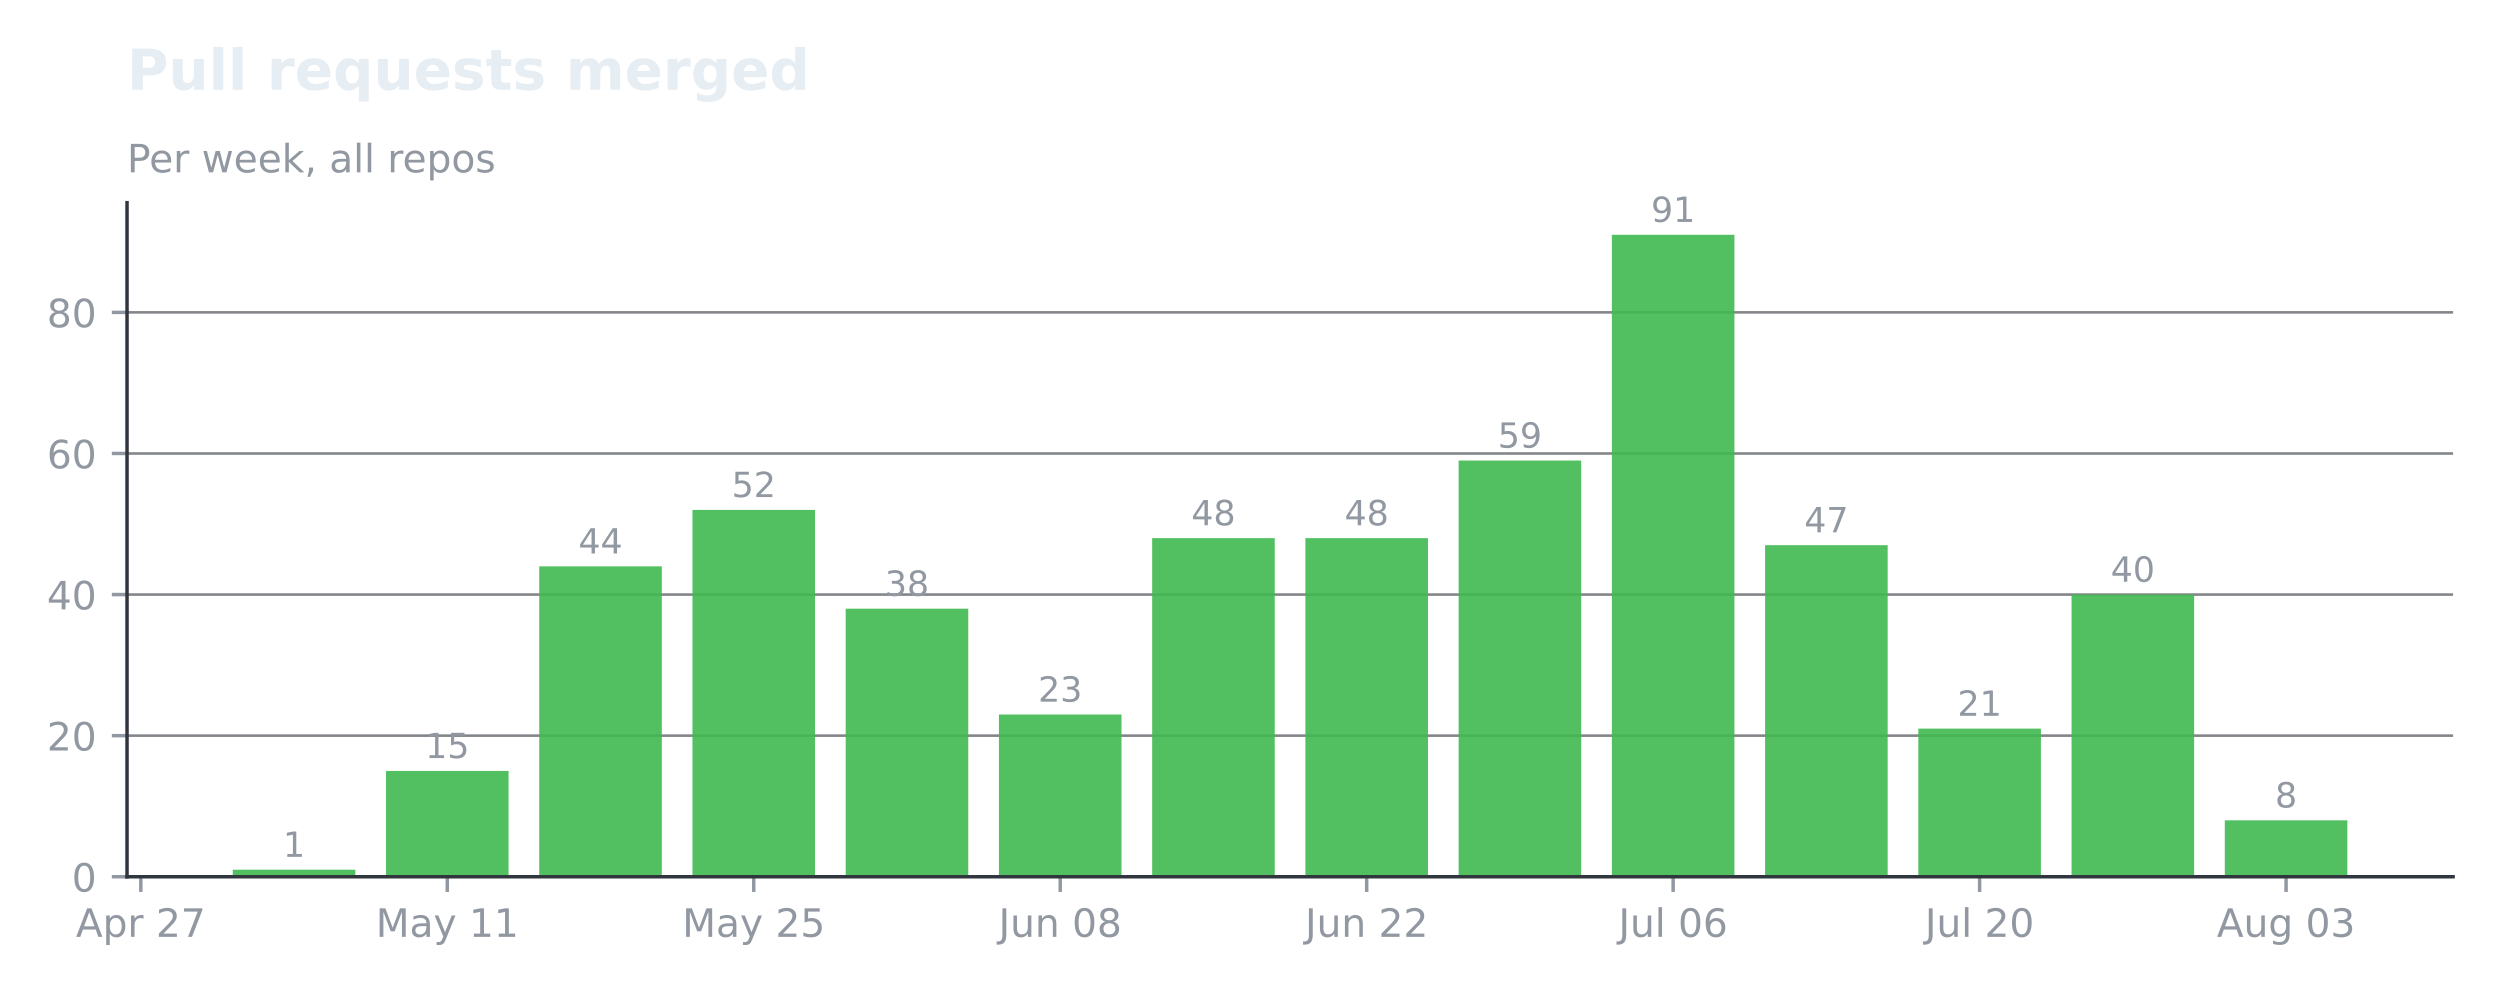
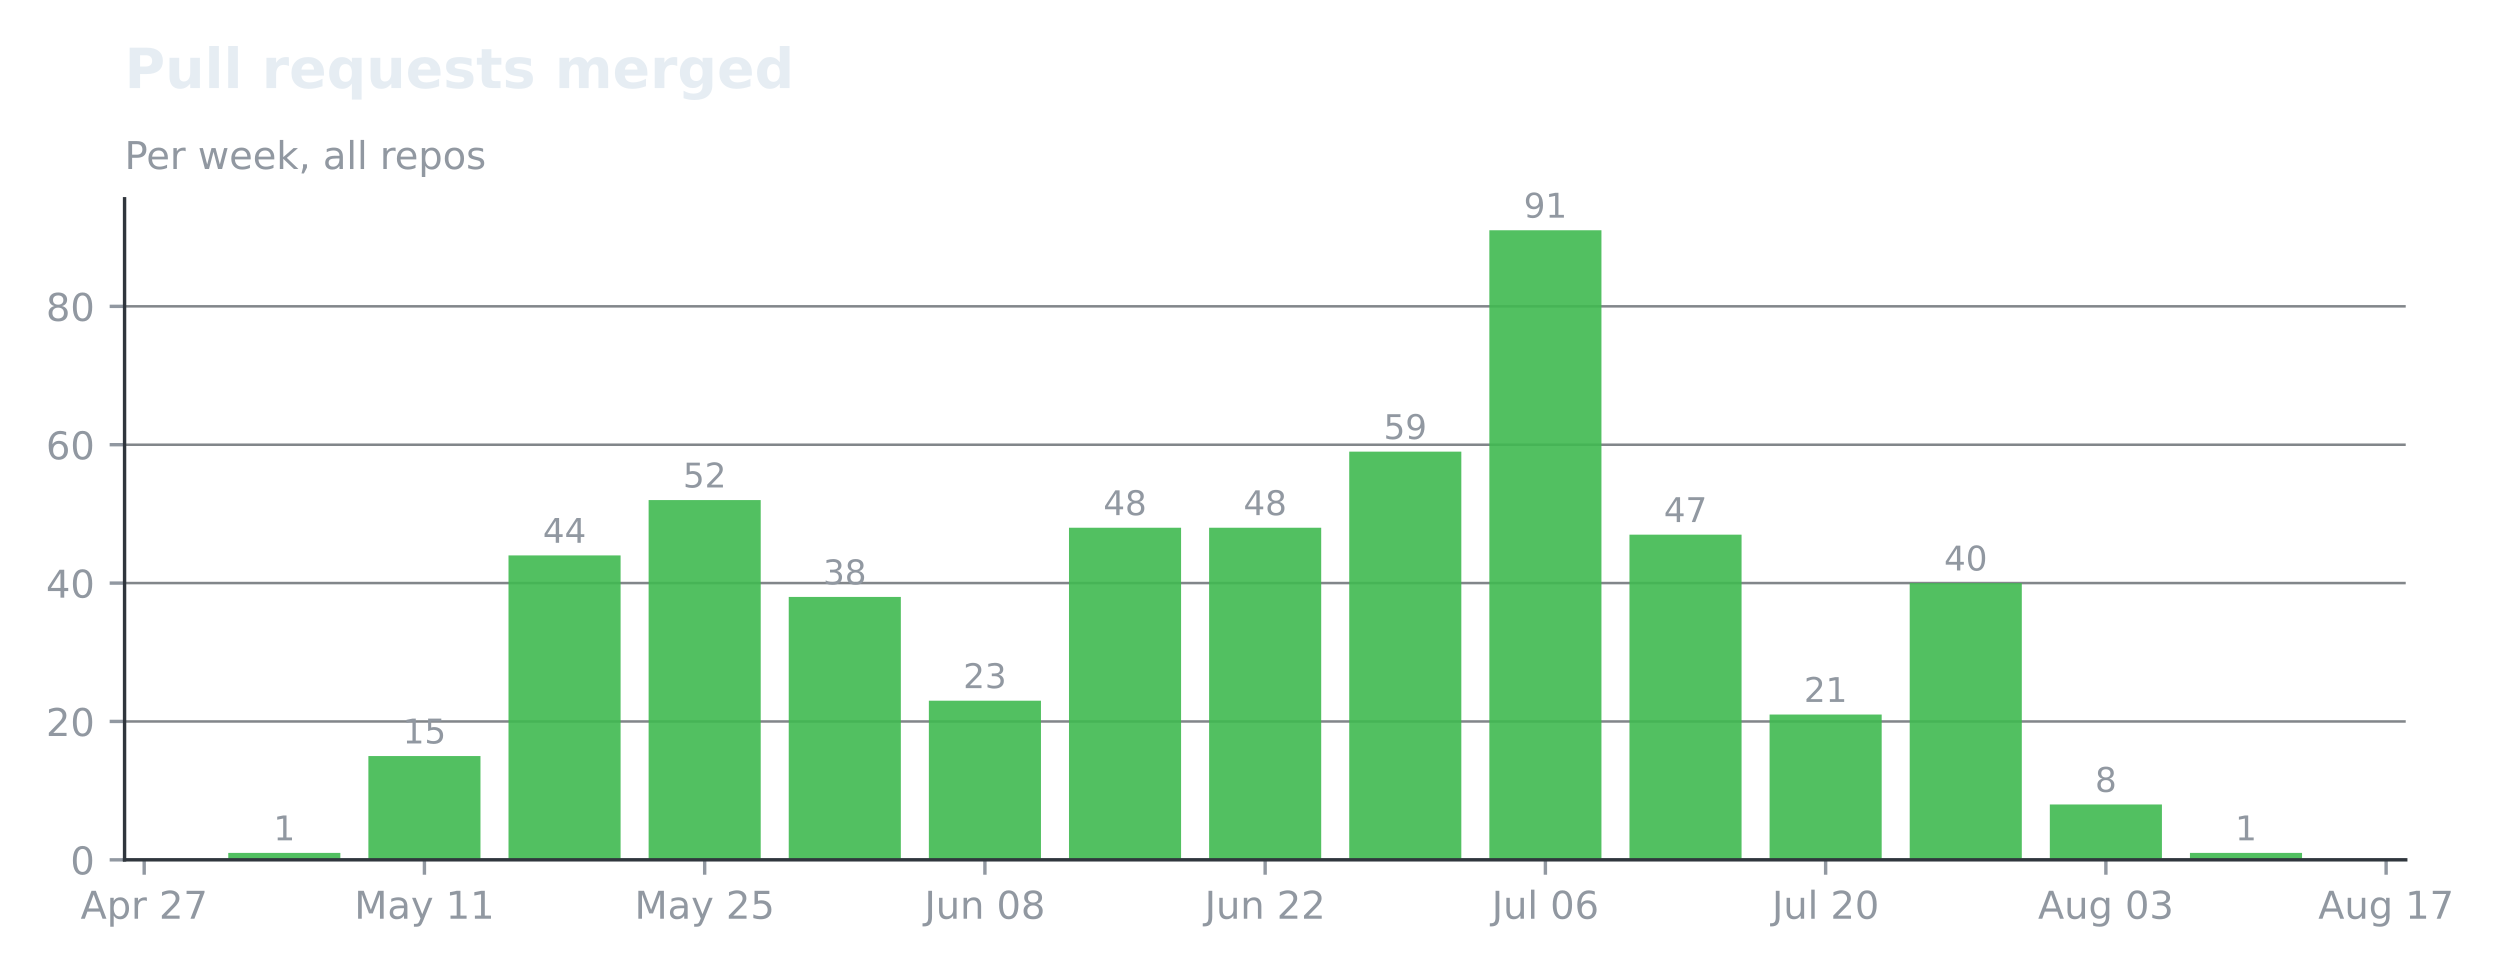
- <svg xmlns="http://www.w3.org/2000/svg" xmlns:xlink="http://www.w3.org/1999/xlink" width="575.732pt" height="228.711pt" viewBox="0 0 575.732 228.711" version="1.1">
+ <svg xmlns="http://www.w3.org/2000/svg" xmlns:xlink="http://www.w3.org/1999/xlink" width="587.069pt" height="228.711pt" viewBox="0 0 587.069 228.711" version="1.1">
  <defs>
    <style type="text/css">*{stroke-linejoin: round; stroke-linecap: butt}</style>
  </defs>
  <g id="figure_1">
    <g id="patch_1">
-       <path d="M 0 228.711  L 575.732 228.711  L 575.732 -0  L 0 -0  L 0 228.711  z " style="fill: none; opacity: 0" />
+       <path d="M 0 228.711  L 587.069 228.711  L 587.069 -0  L 0 -0  L 0 228.711  z " style="fill: none; opacity: 0" />
    </g>
    <g id="axes_1">
      <g id="patch_2">
        <path d="M 29.253 201.91  L 564.933 201.91  L 564.933 46.678  L 29.253 46.678  L 29.253 201.91  z " style="fill: none" />
      </g>
      <g id="matplotlib.axis_1">
        <g id="xtick_1">
          <g id="line2d_1">
            <defs>
-               <path id="m3a29b6b973" d="M 0 0  L 0 3.5  " style="stroke: #9198a1; stroke-width: 0.8" />
+               <path id="mc3138b891a" d="M 0 0  L 0 3.5  " style="stroke: #9198a1; stroke-width: 0.8" />
            </defs>
            <g>
-               <use xlink:href="#m3a29b6b973" x="32.428" y="201.91" style="fill: #9198a1; stroke: #9198a1; stroke-width: 0.8" />
+               <use xlink:href="#mc3138b891a" x="33.859" y="201.91" style="fill: #9198a1; stroke: #9198a1; stroke-width: 0.8" />
            </g>
          </g>
          <g id="text_1">
-             <g style="fill: #9198a1" transform="translate(17.48706 215.7479) scale(0.09 -0.09)">
+             <g style="fill: #9198a1" transform="translate(18.91768 215.7479) scale(0.09 -0.09)">
              <defs>
                <path id="DejaVuSans-24" d="M 2188 4044  L 1331 1722  L 3047 1722  L 2188 4044  z M 1831 4666  L 2547 4666  L 4325 0  L 3669 0  L 3244 1197  L 1141 1197  L 716 0  L 50 0  L 1831 4666  z " transform="scale(0.015625)" />
                <path id="DejaVuSans-53" d="M 1159 525  L 1159 -1331  L 581 -1331  L 581 3500  L 1159 3500  L 1159 2969  Q 1341 3281 1617 3432  Q 1894 3584 2278 3584  Q 2916 3584 3314 3078  Q 3713 2572 3713 1747  Q 3713 922 3314 415  Q 2916 -91 2278 -91  Q 1894 -91 1617 61  Q 1341 213 1159 525  z M 3116 1747  Q 3116 2381 2855 2742  Q 2594 3103 2138 3103  Q 1681 3103 1420 2742  Q 1159 2381 1159 1747  Q 1159 1113 1420 752  Q 1681 391 2138 391  Q 2594 391 2855 752  Q 3116 1113 3116 1747  z " transform="scale(0.015625)" />
                <path id="DejaVuSans-55" d="M 2631 2963  Q 2534 3019 2420 3045  Q 2306 3072 2169 3072  Q 1681 3072 1420 2755  Q 1159 2438 1159 1844  L 1159 0  L 581 0  L 581 3500  L 1159 3500  L 1159 2956  Q 1341 3275 1631 3429  Q 1922 3584 2338 3584  Q 2397 3584 2469 3576  Q 2541 3569 2628 3553  L 2631 2963  z " transform="scale(0.015625)" />
                <path id="DejaVuSans-3" transform="scale(0.015625)" />
                <path id="DejaVuSans-15" d="M 1228 531  L 3431 531  L 3431 0  L 469 0  L 469 531  Q 828 903 1448 1529  Q 2069 2156 2228 2338  Q 2531 2678 2651 2914  Q 2772 3150 2772 3378  Q 2772 3750 2511 3984  Q 2250 4219 1831 4219  Q 1534 4219 1204 4116  Q 875 4013 500 3803  L 500 4441  Q 881 4594 1212 4672  Q 1544 4750 1819 4750  Q 2544 4750 2975 4387  Q 3406 4025 3406 3419  Q 3406 3131 3298 2873  Q 3191 2616 2906 2266  Q 2828 2175 2409 1742  Q 1991 1309 1228 531  z " transform="scale(0.015625)" />
                <path id="DejaVuSans-1a" d="M 525 4666  L 3525 4666  L 3525 4397  L 1831 0  L 1172 0  L 2766 4134  L 525 4134  L 525 4666  z " transform="scale(0.015625)" />
              </defs>
              <use xlink:href="#DejaVuSans-24" />
              <use xlink:href="#DejaVuSans-53" transform="translate(68.40625 0)" />
              <use xlink:href="#DejaVuSans-55" transform="translate(131.8906 0)" />
              <use xlink:href="#DejaVuSans-3" transform="translate(173 0)" />
              <use xlink:href="#DejaVuSans-15" transform="translate(204.7812 0)" />
              <use xlink:href="#DejaVuSans-1a" transform="translate(268.4062 0)" />
            </g>
          </g>
        </g>
        <g id="xtick_2">
          <g id="line2d_2">
            <g>
-               <use xlink:href="#m3a29b6b973" x="103.006" y="201.91" style="fill: #9198a1; stroke: #9198a1; stroke-width: 0.8" />
+               <use xlink:href="#mc3138b891a" x="99.667" y="201.91" style="fill: #9198a1; stroke: #9198a1; stroke-width: 0.8" />
            </g>
          </g>
          <g id="text_2">
-             <g style="fill: #9198a1" transform="translate(86.54539 215.7479) scale(0.09 -0.09)">
+             <g style="fill: #9198a1" transform="translate(83.20728 215.7479) scale(0.09 -0.09)">
              <defs>
                <path id="DejaVuSans-30" d="M 628 4666  L 1569 4666  L 2759 1491  L 3956 4666  L 4897 4666  L 4897 0  L 4281 0  L 4281 4097  L 3078 897  L 2444 897  L 1241 4097  L 1241 0  L 628 0  L 628 4666  z " transform="scale(0.015625)" />
                <path id="DejaVuSans-44" d="M 2194 1759  Q 1497 1759 1228 1600  Q 959 1441 959 1056  Q 959 750 1161 570  Q 1363 391 1709 391  Q 2188 391 2477 730  Q 2766 1069 2766 1631  L 2766 1759  L 2194 1759  z M 3341 1997  L 3341 0  L 2766 0  L 2766 531  Q 2569 213 2275 61  Q 1981 -91 1556 -91  Q 1019 -91 701 211  Q 384 513 384 1019  Q 384 1609 779 1909  Q 1175 2209 1959 2209  L 2766 2209  L 2766 2266  Q 2766 2663 2505 2880  Q 2244 3097 1772 3097  Q 1472 3097 1187 3025  Q 903 2953 641 2809  L 641 3341  Q 956 3463 1253 3523  Q 1550 3584 1831 3584  Q 2591 3584 2966 3190  Q 3341 2797 3341 1997  z " transform="scale(0.015625)" />
                <path id="DejaVuSans-5c" d="M 2059 -325  Q 1816 -950 1584 -1140  Q 1353 -1331 966 -1331  L 506 -1331  L 506 -850  L 844 -850  Q 1081 -850 1212 -737  Q 1344 -625 1503 -206  L 1606 56  L 191 3500  L 800 3500  L 1894 763  L 2988 3500  L 3597 3500  L 2059 -325  z " transform="scale(0.015625)" />
                <path id="DejaVuSans-14" d="M 794 531  L 1825 531  L 1825 4091  L 703 3866  L 703 4441  L 1819 4666  L 2450 4666  L 2450 531  L 3481 531  L 3481 0  L 794 0  L 794 531  z " transform="scale(0.015625)" />
              </defs>
              <use xlink:href="#DejaVuSans-30" />
              <use xlink:href="#DejaVuSans-44" transform="translate(86.28125 0)" />
              <use xlink:href="#DejaVuSans-5c" transform="translate(147.5625 0)" />
              <use xlink:href="#DejaVuSans-3" transform="translate(206.75 0)" />
              <use xlink:href="#DejaVuSans-14" transform="translate(238.5312 0)" />
              <use xlink:href="#DejaVuSans-14" transform="translate(302.1562 0)" />
            </g>
          </g>
        </g>
        <g id="xtick_3">
          <g id="line2d_3">
            <g>
-               <use xlink:href="#m3a29b6b973" x="173.583" y="201.91" style="fill: #9198a1; stroke: #9198a1; stroke-width: 0.8" />
+               <use xlink:href="#mc3138b891a" x="165.476" y="201.91" style="fill: #9198a1; stroke: #9198a1; stroke-width: 0.8" />
            </g>
          </g>
          <g id="text_3">
-             <g style="fill: #9198a1" transform="translate(157.1225 215.7479) scale(0.09 -0.09)">
+             <g style="fill: #9198a1" transform="translate(149.0156 215.7479) scale(0.09 -0.09)">
              <defs>
                <path id="DejaVuSans-18" d="M 691 4666  L 3169 4666  L 3169 4134  L 1269 4134  L 1269 2991  Q 1406 3038 1543 3061  Q 1681 3084 1819 3084  Q 2600 3084 3056 2656  Q 3513 2228 3513 1497  Q 3513 744 3044 326  Q 2575 -91 1722 -91  Q 1428 -91 1123 -41  Q 819 9 494 109  L 494 744  Q 775 591 1075 516  Q 1375 441 1709 441  Q 2250 441 2565 725  Q 2881 1009 2881 1497  Q 2881 1984 2565 2268  Q 2250 2553 1709 2553  Q 1456 2553 1204 2497  Q 953 2441 691 2322  L 691 4666  z " transform="scale(0.015625)" />
              </defs>
              <use xlink:href="#DejaVuSans-30" />
              <use xlink:href="#DejaVuSans-44" transform="translate(86.28125 0)" />
              <use xlink:href="#DejaVuSans-5c" transform="translate(147.5625 0)" />
              <use xlink:href="#DejaVuSans-3" transform="translate(206.75 0)" />
              <use xlink:href="#DejaVuSans-15" transform="translate(238.5312 0)" />
              <use xlink:href="#DejaVuSans-18" transform="translate(302.1562 0)" />
            </g>
          </g>
        </g>
        <g id="xtick_4">
          <g id="line2d_4">
            <g>
-               <use xlink:href="#m3a29b6b973" x="244.16" y="201.91" style="fill: #9198a1; stroke: #9198a1; stroke-width: 0.8" />
+               <use xlink:href="#mc3138b891a" x="231.284" y="201.91" style="fill: #9198a1; stroke: #9198a1; stroke-width: 0.8" />
            </g>
          </g>
          <g id="text_4">
-             <g style="fill: #9198a1" transform="translate(229.972 215.7479) scale(0.09 -0.09)">
+             <g style="fill: #9198a1" transform="translate(217.0965 215.7479) scale(0.09 -0.09)">
              <defs>
                <path id="DejaVuSans-2d" d="M 628 4666  L 1259 4666  L 1259 325  Q 1259 -519 939 -900  Q 619 -1281 -91 -1281  L -331 -1281  L -331 -750  L -134 -750  Q 284 -750 456 -515  Q 628 -281 628 325  L 628 4666  z " transform="scale(0.015625)" />
                <path id="DejaVuSans-58" d="M 544 1381  L 544 3500  L 1119 3500  L 1119 1403  Q 1119 906 1312 657  Q 1506 409 1894 409  Q 2359 409 2629 706  Q 2900 1003 2900 1516  L 2900 3500  L 3475 3500  L 3475 0  L 2900 0  L 2900 538  Q 2691 219 2414 64  Q 2138 -91 1772 -91  Q 1169 -91 856 284  Q 544 659 544 1381  z M 1991 3584  L 1991 3584  z " transform="scale(0.015625)" />
                <path id="DejaVuSans-51" d="M 3513 2113  L 3513 0  L 2938 0  L 2938 2094  Q 2938 2591 2744 2837  Q 2550 3084 2163 3084  Q 1697 3084 1428 2787  Q 1159 2491 1159 1978  L 1159 0  L 581 0  L 581 3500  L 1159 3500  L 1159 2956  Q 1366 3272 1645 3428  Q 1925 3584 2291 3584  Q 2894 3584 3203 3211  Q 3513 2838 3513 2113  z " transform="scale(0.015625)" />
                <path id="DejaVuSans-13" d="M 2034 4250  Q 1547 4250 1301 3770  Q 1056 3291 1056 2328  Q 1056 1369 1301 889  Q 1547 409 2034 409  Q 2525 409 2770 889  Q 3016 1369 3016 2328  Q 3016 3291 2770 3770  Q 2525 4250 2034 4250  z M 2034 4750  Q 2819 4750 3233 4129  Q 3647 3509 3647 2328  Q 3647 1150 3233 529  Q 2819 -91 2034 -91  Q 1250 -91 836 529  Q 422 1150 422 2328  Q 422 3509 836 4129  Q 1250 4750 2034 4750  z " transform="scale(0.015625)" />
                <path id="DejaVuSans-1b" d="M 2034 2216  Q 1584 2216 1326 1975  Q 1069 1734 1069 1313  Q 1069 891 1326 650  Q 1584 409 2034 409  Q 2484 409 2743 651  Q 3003 894 3003 1313  Q 3003 1734 2745 1975  Q 2488 2216 2034 2216  z M 1403 2484  Q 997 2584 770 2862  Q 544 3141 544 3541  Q 544 4100 942 4425  Q 1341 4750 2034 4750  Q 2731 4750 3128 4425  Q 3525 4100 3525 3541  Q 3525 3141 3298 2862  Q 3072 2584 2669 2484  Q 3125 2378 3379 2068  Q 3634 1759 3634 1313  Q 3634 634 3220 271  Q 2806 -91 2034 -91  Q 1263 -91 848 271  Q 434 634 434 1313  Q 434 1759 690 2068  Q 947 2378 1403 2484  z M 1172 3481  Q 1172 3119 1398 2916  Q 1625 2713 2034 2713  Q 2441 2713 2670 2916  Q 2900 3119 2900 3481  Q 2900 3844 2670 4047  Q 2441 4250 2034 4250  Q 1625 4250 1398 4047  Q 1172 3844 1172 3481  z " transform="scale(0.015625)" />
              </defs>
              <use xlink:href="#DejaVuSans-2d" />
              <use xlink:href="#DejaVuSans-58" transform="translate(29.5 0)" />
              <use xlink:href="#DejaVuSans-51" transform="translate(92.875 0)" />
              <use xlink:href="#DejaVuSans-3" transform="translate(156.25 0)" />
              <use xlink:href="#DejaVuSans-13" transform="translate(188.0312 0)" />
              <use xlink:href="#DejaVuSans-1b" transform="translate(251.6562 0)" />
            </g>
          </g>
        </g>
        <g id="xtick_5">
          <g id="line2d_5">
            <g>
-               <use xlink:href="#m3a29b6b973" x="314.737" y="201.91" style="fill: #9198a1; stroke: #9198a1; stroke-width: 0.8" />
+               <use xlink:href="#mc3138b891a" x="297.092" y="201.91" style="fill: #9198a1; stroke: #9198a1; stroke-width: 0.8" />
            </g>
          </g>
          <g id="text_5">
-             <g style="fill: #9198a1" transform="translate(300.5491 215.7479) scale(0.09 -0.09)">
+             <g style="fill: #9198a1" transform="translate(282.9048 215.7479) scale(0.09 -0.09)">
              <use xlink:href="#DejaVuSans-2d" />
              <use xlink:href="#DejaVuSans-58" transform="translate(29.5 0)" />
              <use xlink:href="#DejaVuSans-51" transform="translate(92.875 0)" />
              <use xlink:href="#DejaVuSans-3" transform="translate(156.25 0)" />
              <use xlink:href="#DejaVuSans-15" transform="translate(188.0312 0)" />
              <use xlink:href="#DejaVuSans-15" transform="translate(251.6562 0)" />
            </g>
          </g>
        </g>
        <g id="xtick_6">
          <g id="line2d_6">
            <g>
-               <use xlink:href="#m3a29b6b973" x="385.314" y="201.91" style="fill: #9198a1; stroke: #9198a1; stroke-width: 0.8" />
+               <use xlink:href="#mc3138b891a" x="362.901" y="201.91" style="fill: #9198a1; stroke: #9198a1; stroke-width: 0.8" />
            </g>
          </g>
          <g id="text_6">
-             <g style="fill: #9198a1" transform="translate(372.7279 215.7486) scale(0.09 -0.09)">
+             <g style="fill: #9198a1" transform="translate(350.3149 215.7486) scale(0.09 -0.09)">
              <defs>
                <path id="DejaVuSans-4f" d="M 603 4863  L 1178 4863  L 1178 0  L 603 0  L 603 4863  z " transform="scale(0.015625)" />
                <path id="DejaVuSans-19" d="M 2113 2584  Q 1688 2584 1439 2293  Q 1191 2003 1191 1497  Q 1191 994 1439 701  Q 1688 409 2113 409  Q 2538 409 2786 701  Q 3034 994 3034 1497  Q 3034 2003 2786 2293  Q 2538 2584 2113 2584  z M 3366 4563  L 3366 3988  Q 3128 4100 2886 4159  Q 2644 4219 2406 4219  Q 1781 4219 1451 3797  Q 1122 3375 1075 2522  Q 1259 2794 1537 2939  Q 1816 3084 2150 3084  Q 2853 3084 3261 2657  Q 3669 2231 3669 1497  Q 3669 778 3244 343  Q 2819 -91 2113 -91  Q 1303 -91 875 529  Q 447 1150 447 2328  Q 447 3434 972 4092  Q 1497 4750 2381 4750  Q 2619 4750 2861 4703  Q 3103 4656 3366 4563  z " transform="scale(0.015625)" />
              </defs>
              <use xlink:href="#DejaVuSans-2d" />
              <use xlink:href="#DejaVuSans-58" transform="translate(29.5 0)" />
              <use xlink:href="#DejaVuSans-4f" transform="translate(92.875 0)" />
              <use xlink:href="#DejaVuSans-3" transform="translate(120.6562 0)" />
              <use xlink:href="#DejaVuSans-13" transform="translate(152.4375 0)" />
              <use xlink:href="#DejaVuSans-19" transform="translate(216.0625 0)" />
            </g>
          </g>
        </g>
        <g id="xtick_7">
          <g id="line2d_7">
            <g>
-               <use xlink:href="#m3a29b6b973" x="455.891" y="201.91" style="fill: #9198a1; stroke: #9198a1; stroke-width: 0.8" />
+               <use xlink:href="#mc3138b891a" x="428.709" y="201.91" style="fill: #9198a1; stroke: #9198a1; stroke-width: 0.8" />
            </g>
          </g>
          <g id="text_7">
-             <g style="fill: #9198a1" transform="translate(443.305 215.7486) scale(0.09 -0.09)">
+             <g style="fill: #9198a1" transform="translate(416.1233 215.7486) scale(0.09 -0.09)">
              <use xlink:href="#DejaVuSans-2d" />
              <use xlink:href="#DejaVuSans-58" transform="translate(29.5 0)" />
              <use xlink:href="#DejaVuSans-4f" transform="translate(92.875 0)" />
              <use xlink:href="#DejaVuSans-3" transform="translate(120.6562 0)" />
              <use xlink:href="#DejaVuSans-15" transform="translate(152.4375 0)" />
              <use xlink:href="#DejaVuSans-13" transform="translate(216.0625 0)" />
            </g>
          </g>
        </g>
        <g id="xtick_8">
          <g id="line2d_8">
            <g>
-               <use xlink:href="#m3a29b6b973" x="526.468" y="201.91" style="fill: #9198a1; stroke: #9198a1; stroke-width: 0.8" />
+               <use xlink:href="#mc3138b891a" x="494.518" y="201.91" style="fill: #9198a1; stroke: #9198a1; stroke-width: 0.8" />
            </g>
          </g>
          <g id="text_8">
-             <g style="fill: #9198a1" transform="translate(510.5246 215.7479) scale(0.09 -0.09)">
+             <g style="fill: #9198a1" transform="translate(478.5742 215.7479) scale(0.09 -0.09)">
              <defs>
                <path id="DejaVuSans-4a" d="M 2906 1791  Q 2906 2416 2648 2759  Q 2391 3103 1925 3103  Q 1463 3103 1205 2759  Q 947 2416 947 1791  Q 947 1169 1205 825  Q 1463 481 1925 481  Q 2391 481 2648 825  Q 2906 1169 2906 1791  z M 3481 434  Q 3481 -459 3084 -895  Q 2688 -1331 1869 -1331  Q 1566 -1331 1297 -1286  Q 1028 -1241 775 -1147  L 775 -588  Q 1028 -725 1275 -790  Q 1522 -856 1778 -856  Q 2344 -856 2625 -561  Q 2906 -266 2906 331  L 2906 616  Q 2728 306 2450 153  Q 2172 0 1784 0  Q 1141 0 747 490  Q 353 981 353 1791  Q 353 2603 747 3093  Q 1141 3584 1784 3584  Q 2172 3584 2450 3431  Q 2728 3278 2906 2969  L 2906 3500  L 3481 3500  L 3481 434  z " transform="scale(0.015625)" />
                <path id="DejaVuSans-16" d="M 2597 2516  Q 3050 2419 3304 2112  Q 3559 1806 3559 1356  Q 3559 666 3084 287  Q 2609 -91 1734 -91  Q 1441 -91 1130 -33  Q 819 25 488 141  L 488 750  Q 750 597 1062 519  Q 1375 441 1716 441  Q 2309 441 2620 675  Q 2931 909 2931 1356  Q 2931 1769 2642 2001  Q 2353 2234 1838 2234  L 1294 2234  L 1294 2753  L 1863 2753  Q 2328 2753 2575 2939  Q 2822 3125 2822 3475  Q 2822 3834 2567 4026  Q 2313 4219 1838 4219  Q 1578 4219 1281 4162  Q 984 4106 628 3988  L 628 4550  Q 988 4650 1302 4700  Q 1616 4750 1894 4750  Q 2613 4750 3031 4423  Q 3450 4097 3450 3541  Q 3450 3153 3228 2886  Q 3006 2619 2597 2516  z " transform="scale(0.015625)" />
              </defs>
              <use xlink:href="#DejaVuSans-24" />
              <use xlink:href="#DejaVuSans-58" transform="translate(68.40625 0)" />
              <use xlink:href="#DejaVuSans-4a" transform="translate(131.7812 0)" />
              <use xlink:href="#DejaVuSans-3" transform="translate(195.2656 0)" />
              <use xlink:href="#DejaVuSans-13" transform="translate(227.0469 0)" />
              <use xlink:href="#DejaVuSans-16" transform="translate(290.6719 0)" />
            </g>
          </g>
        </g>
+         <g id="xtick_9">
+           <g id="line2d_9">
+             <g>
+               <use xlink:href="#mc3138b891a" x="560.326" y="201.91" style="fill: #9198a1; stroke: #9198a1; stroke-width: 0.8" />
+             </g>
+           </g>
+           <g id="text_9">
+             <g style="fill: #9198a1" transform="translate(544.3826 215.7479) scale(0.09 -0.09)">
+               <use xlink:href="#DejaVuSans-24" />
+               <use xlink:href="#DejaVuSans-58" transform="translate(68.40625 0)" />
+               <use xlink:href="#DejaVuSans-4a" transform="translate(131.7812 0)" />
+               <use xlink:href="#DejaVuSans-3" transform="translate(195.2656 0)" />
+               <use xlink:href="#DejaVuSans-14" transform="translate(227.0469 0)" />
+               <use xlink:href="#DejaVuSans-1a" transform="translate(290.6719 0)" />
+             </g>
+           </g>
+         </g>
      </g>
      <g id="matplotlib.axis_2">
        <g id="ytick_1">
-           <g id="line2d_9">
-             <path d="M 29.253 201.91  L 564.933 201.91  " clip-path="url(#p8635b51115)" style="fill: none; stroke: #30363d; stroke-opacity: 0.6; stroke-width: 0.6; stroke-linecap: square" />
-           </g>
          <g id="line2d_10">
+             <path d="M 29.253 201.91  L 564.933 201.91  " clip-path="url(#p48f20add2b)" style="fill: none; stroke: #30363d; stroke-opacity: 0.6; stroke-width: 0.6; stroke-linecap: square" />
+           </g>
+           <g id="line2d_11">
            <defs>
-               <path id="m105c6fbf0f" d="M 0 0  L -3.5 0  " style="stroke: #9198a1; stroke-width: 0.8" />
+               <path id="meef2869272" d="M 0 0  L -3.5 0  " style="stroke: #9198a1; stroke-width: 0.8" />
            </defs>
            <g>
-               <use xlink:href="#m105c6fbf0f" x="29.253" y="201.91" style="fill: #9198a1; stroke: #9198a1; stroke-width: 0.8" />
-             </g>
-           </g>
-           <g id="text_9">
+               <use xlink:href="#meef2869272" x="29.253" y="201.91" style="fill: #9198a1; stroke: #9198a1; stroke-width: 0.8" />
+             </g>
+           </g>
+           <g id="text_10">
            <g style="fill: #9198a1" transform="translate(16.52625 205.3289) scale(0.09 -0.09)">
              <use xlink:href="#DejaVuSans-13" />
            </g>
          </g>
        </g>
        <g id="ytick_2">
-           <g id="line2d_11">
-             <path d="M 29.253 169.418  L 564.933 169.418  " clip-path="url(#p8635b51115)" style="fill: none; stroke: #30363d; stroke-opacity: 0.6; stroke-width: 0.6; stroke-linecap: square" />
-           </g>
          <g id="line2d_12">
-             <g>
-               <use xlink:href="#m105c6fbf0f" x="29.253" y="169.418" style="fill: #9198a1; stroke: #9198a1; stroke-width: 0.8" />
-             </g>
-           </g>
-           <g id="text_10">
+             <path d="M 29.253 169.418  L 564.933 169.418  " clip-path="url(#p48f20add2b)" style="fill: none; stroke: #30363d; stroke-opacity: 0.6; stroke-width: 0.6; stroke-linecap: square" />
+           </g>
+           <g id="line2d_13">
+             <g>
+               <use xlink:href="#meef2869272" x="29.253" y="169.418" style="fill: #9198a1; stroke: #9198a1; stroke-width: 0.8" />
+             </g>
+           </g>
+           <g id="text_11">
            <g style="fill: #9198a1" transform="translate(10.8 172.8366) scale(0.09 -0.09)">
              <use xlink:href="#DejaVuSans-15" />
              <use xlink:href="#DejaVuSans-13" transform="translate(63.625 0)" />
            </g>
          </g>
        </g>
        <g id="ytick_3">
-           <g id="line2d_13">
-             <path d="M 29.253 136.925  L 564.933 136.925  " clip-path="url(#p8635b51115)" style="fill: none; stroke: #30363d; stroke-opacity: 0.6; stroke-width: 0.6; stroke-linecap: square" />
-           </g>
          <g id="line2d_14">
-             <g>
-               <use xlink:href="#m105c6fbf0f" x="29.253" y="136.925" style="fill: #9198a1; stroke: #9198a1; stroke-width: 0.8" />
-             </g>
-           </g>
-           <g id="text_11">
+             <path d="M 29.253 136.925  L 564.933 136.925  " clip-path="url(#p48f20add2b)" style="fill: none; stroke: #30363d; stroke-opacity: 0.6; stroke-width: 0.6; stroke-linecap: square" />
+           </g>
+           <g id="line2d_15">
+             <g>
+               <use xlink:href="#meef2869272" x="29.253" y="136.925" style="fill: #9198a1; stroke: #9198a1; stroke-width: 0.8" />
+             </g>
+           </g>
+           <g id="text_12">
            <g style="fill: #9198a1" transform="translate(10.8 140.3443) scale(0.09 -0.09)">
              <defs>
                <path id="DejaVuSans-17" d="M 2419 4116  L 825 1625  L 2419 1625  L 2419 4116  z M 2253 4666  L 3047 4666  L 3047 1625  L 3713 1625  L 3713 1100  L 3047 1100  L 3047 0  L 2419 0  L 2419 1100  L 313 1100  L 313 1709  L 2253 4666  z " transform="scale(0.015625)" />
              </defs>
              <use xlink:href="#DejaVuSans-17" />
              <use xlink:href="#DejaVuSans-13" transform="translate(63.625 0)" />
            </g>
          </g>
        </g>
        <g id="ytick_4">
-           <g id="line2d_15">
-             <path d="M 29.253 104.433  L 564.933 104.433  " clip-path="url(#p8635b51115)" style="fill: none; stroke: #30363d; stroke-opacity: 0.6; stroke-width: 0.6; stroke-linecap: square" />
-           </g>
          <g id="line2d_16">
-             <g>
-               <use xlink:href="#m105c6fbf0f" x="29.253" y="104.433" style="fill: #9198a1; stroke: #9198a1; stroke-width: 0.8" />
-             </g>
-           </g>
-           <g id="text_12">
+             <path d="M 29.253 104.433  L 564.933 104.433  " clip-path="url(#p48f20add2b)" style="fill: none; stroke: #30363d; stroke-opacity: 0.6; stroke-width: 0.6; stroke-linecap: square" />
+           </g>
+           <g id="line2d_17">
+             <g>
+               <use xlink:href="#meef2869272" x="29.253" y="104.433" style="fill: #9198a1; stroke: #9198a1; stroke-width: 0.8" />
+             </g>
+           </g>
+           <g id="text_13">
            <g style="fill: #9198a1" transform="translate(10.8 107.852) scale(0.09 -0.09)">
              <use xlink:href="#DejaVuSans-19" />
              <use xlink:href="#DejaVuSans-13" transform="translate(63.625 0)" />
            </g>
          </g>
        </g>
        <g id="ytick_5">
-           <g id="line2d_17">
-             <path d="M 29.253 71.941  L 564.933 71.941  " clip-path="url(#p8635b51115)" style="fill: none; stroke: #30363d; stroke-opacity: 0.6; stroke-width: 0.6; stroke-linecap: square" />
-           </g>
          <g id="line2d_18">
-             <g>
-               <use xlink:href="#m105c6fbf0f" x="29.253" y="71.941" style="fill: #9198a1; stroke: #9198a1; stroke-width: 0.8" />
-             </g>
-           </g>
-           <g id="text_13">
+             <path d="M 29.253 71.941  L 564.933 71.941  " clip-path="url(#p48f20add2b)" style="fill: none; stroke: #30363d; stroke-opacity: 0.6; stroke-width: 0.6; stroke-linecap: square" />
+           </g>
+           <g id="line2d_19">
+             <g>
+               <use xlink:href="#meef2869272" x="29.253" y="71.941" style="fill: #9198a1; stroke: #9198a1; stroke-width: 0.8" />
+             </g>
+           </g>
+           <g id="text_14">
            <g style="fill: #9198a1" transform="translate(10.8 75.35968) scale(0.09 -0.09)">
              <use xlink:href="#DejaVuSans-1b" />
              <use xlink:href="#DejaVuSans-13" transform="translate(63.625 0)" />
            </g>
          </g>
        </g>
      </g>
      <g id="patch_3">
-         <path d="M 53.602 201.91  L 81.832 201.91  L 81.832 200.285  L 53.602 200.285  z " clip-path="url(#p8635b51115)" style="fill: #3fb950; opacity: 0.9" />
+         <path d="M 53.602 201.91  L 79.925 201.91  L 79.925 200.285  L 53.602 200.285  z " clip-path="url(#p48f20add2b)" style="fill: #3fb950; opacity: 0.9" />
      </g>
      <g id="patch_4">
-         <path d="M 88.89 201.91  L 117.121 201.91  L 117.121 177.541  L 88.89 177.541  z " clip-path="url(#p8635b51115)" style="fill: #3fb950; opacity: 0.9" />
+         <path d="M 86.506 201.91  L 112.829 201.91  L 112.829 177.541  L 86.506 177.541  z " clip-path="url(#p48f20add2b)" style="fill: #3fb950; opacity: 0.9" />
      </g>
      <g id="patch_5">
-         <path d="M 124.179 201.91  L 152.409 201.91  L 152.409 130.427  L 124.179 130.427  z " clip-path="url(#p8635b51115)" style="fill: #3fb950; opacity: 0.9" />
+         <path d="M 119.41 201.91  L 145.733 201.91  L 145.733 130.427  L 119.41 130.427  z " clip-path="url(#p48f20add2b)" style="fill: #3fb950; opacity: 0.9" />
      </g>
      <g id="patch_6">
-         <path d="M 159.467 201.91  L 187.698 201.91  L 187.698 117.43  L 159.467 117.43  z " clip-path="url(#p8635b51115)" style="fill: #3fb950; opacity: 0.9" />
+         <path d="M 152.314 201.91  L 178.637 201.91  L 178.637 117.43  L 152.314 117.43  z " clip-path="url(#p48f20add2b)" style="fill: #3fb950; opacity: 0.9" />
      </g>
      <g id="patch_7">
-         <path d="M 194.756 201.91  L 222.987 201.91  L 222.987 140.175  L 194.756 140.175  z " clip-path="url(#p8635b51115)" style="fill: #3fb950; opacity: 0.9" />
+         <path d="M 185.218 201.91  L 211.542 201.91  L 211.542 140.175  L 185.218 140.175  z " clip-path="url(#p48f20add2b)" style="fill: #3fb950; opacity: 0.9" />
      </g>
      <g id="patch_8">
-         <path d="M 230.044 201.91  L 258.275 201.91  L 258.275 164.544  L 230.044 164.544  z " clip-path="url(#p8635b51115)" style="fill: #3fb950; opacity: 0.9" />
+         <path d="M 218.122 201.91  L 244.446 201.91  L 244.446 164.544  L 218.122 164.544  z " clip-path="url(#p48f20add2b)" style="fill: #3fb950; opacity: 0.9" />
      </g>
      <g id="patch_9">
-         <path d="M 265.333 201.91  L 293.564 201.91  L 293.564 123.928  L 265.333 123.928  z " clip-path="url(#p8635b51115)" style="fill: #3fb950; opacity: 0.9" />
+         <path d="M 251.027 201.91  L 277.35 201.91  L 277.35 123.928  L 251.027 123.928  z " clip-path="url(#p48f20add2b)" style="fill: #3fb950; opacity: 0.9" />
      </g>
      <g id="patch_10">
-         <path d="M 300.621 201.91  L 328.852 201.91  L 328.852 123.928  L 300.621 123.928  z " clip-path="url(#p8635b51115)" style="fill: #3fb950; opacity: 0.9" />
+         <path d="M 283.931 201.91  L 310.254 201.91  L 310.254 123.928  L 283.931 123.928  z " clip-path="url(#p48f20add2b)" style="fill: #3fb950; opacity: 0.9" />
      </g>
      <g id="patch_11">
-         <path d="M 335.91 201.91  L 364.141 201.91  L 364.141 106.058  L 335.91 106.058  z " clip-path="url(#p8635b51115)" style="fill: #3fb950; opacity: 0.9" />
+         <path d="M 316.835 201.91  L 343.158 201.91  L 343.158 106.058  L 316.835 106.058  z " clip-path="url(#p48f20add2b)" style="fill: #3fb950; opacity: 0.9" />
      </g>
      <g id="patch_12">
-         <path d="M 371.198 201.91  L 399.429 201.91  L 399.429 54.07  L 371.198 54.07  z " clip-path="url(#p8635b51115)" style="fill: #3fb950; opacity: 0.9" />
+         <path d="M 349.739 201.91  L 376.063 201.91  L 376.063 54.07  L 349.739 54.07  z " clip-path="url(#p48f20add2b)" style="fill: #3fb950; opacity: 0.9" />
      </g>
      <g id="patch_13">
-         <path d="M 406.487 201.91  L 434.718 201.91  L 434.718 125.553  L 406.487 125.553  z " clip-path="url(#p8635b51115)" style="fill: #3fb950; opacity: 0.9" />
+         <path d="M 382.643 201.91  L 408.967 201.91  L 408.967 125.553  L 382.643 125.553  z " clip-path="url(#p48f20add2b)" style="fill: #3fb950; opacity: 0.9" />
      </g>
      <g id="patch_14">
-         <path d="M 441.776 201.91  L 470.006 201.91  L 470.006 167.793  L 441.776 167.793  z " clip-path="url(#p8635b51115)" style="fill: #3fb950; opacity: 0.9" />
+         <path d="M 415.548 201.91  L 441.871 201.91  L 441.871 167.793  L 415.548 167.793  z " clip-path="url(#p48f20add2b)" style="fill: #3fb950; opacity: 0.9" />
      </g>
      <g id="patch_15">
-         <path d="M 477.064 201.91  L 505.295 201.91  L 505.295 136.925  L 477.064 136.925  z " clip-path="url(#p8635b51115)" style="fill: #3fb950; opacity: 0.9" />
+         <path d="M 448.452 201.91  L 474.775 201.91  L 474.775 136.925  L 448.452 136.925  z " clip-path="url(#p48f20add2b)" style="fill: #3fb950; opacity: 0.9" />
      </g>
      <g id="patch_16">
-         <path d="M 512.353 201.91  L 540.583 201.91  L 540.583 188.913  L 512.353 188.913  z " clip-path="url(#p8635b51115)" style="fill: #3fb950; opacity: 0.9" />
+         <path d="M 481.356 201.91  L 507.679 201.91  L 507.679 188.913  L 481.356 188.913  z " clip-path="url(#p48f20add2b)" style="fill: #3fb950; opacity: 0.9" />
      </g>
      <g id="patch_17">
+         <path d="M 514.26 201.91  L 540.583 201.91  L 540.583 200.285  L 514.26 200.285  z " clip-path="url(#p48f20add2b)" style="fill: #3fb950; opacity: 0.9" />
+       </g>
+       <g id="patch_18">
        <path d="M 29.253 201.91  L 29.253 46.678  " style="fill: none; stroke: #30363d; stroke-width: 0.8; stroke-linejoin: miter; stroke-linecap: square" />
      </g>
-       <g id="patch_18">
+       <g id="patch_19">
        <path d="M 29.253 201.91  L 564.933 201.91  " style="fill: none; stroke: #30363d; stroke-width: 0.8; stroke-linejoin: miter; stroke-linecap: square" />
      </g>
-       <g id="text_14">
-         <g style="fill: #9198a1" transform="translate(65.17201 197.3286) scale(0.08 -0.08)">
+       <g id="text_15">
+         <g style="fill: #9198a1" transform="translate(64.21826 197.3286) scale(0.08 -0.08)">
          <use xlink:href="#DejaVuSans-14" />
        </g>
      </g>
-       <g id="text_15">
-         <g style="fill: #9198a1" transform="translate(97.91554 174.5839) scale(0.08 -0.08)">
+       <g id="text_16">
+         <g style="fill: #9198a1" transform="translate(94.57744 174.5839) scale(0.08 -0.08)">
          <use xlink:href="#DejaVuSans-14" />
          <use xlink:href="#DejaVuSans-18" transform="translate(63.625 0)" />
        </g>
      </g>
-       <g id="text_16">
-         <g style="fill: #9198a1" transform="translate(133.2041 127.4701) scale(0.08 -0.08)">
+       <g id="text_17">
+         <g style="fill: #9198a1" transform="translate(127.4816 127.4701) scale(0.08 -0.08)">
          <use xlink:href="#DejaVuSans-17" />
          <use xlink:href="#DejaVuSans-17" transform="translate(63.625 0)" />
        </g>
      </g>
-       <g id="text_17">
-         <g style="fill: #9198a1" transform="translate(168.4926 114.4732) scale(0.08 -0.08)">
+       <g id="text_18">
+         <g style="fill: #9198a1" transform="translate(160.3858 114.4732) scale(0.08 -0.08)">
          <use xlink:href="#DejaVuSans-18" />
          <use xlink:href="#DejaVuSans-15" transform="translate(63.625 0)" />
        </g>
      </g>
-       <g id="text_18">
-         <g style="fill: #9198a1" transform="translate(203.7812 137.2178) scale(0.08 -0.08)">
+       <g id="text_19">
+         <g style="fill: #9198a1" transform="translate(193.29 137.2178) scale(0.08 -0.08)">
          <use xlink:href="#DejaVuSans-16" />
          <use xlink:href="#DejaVuSans-1b" transform="translate(63.625 0)" />
        </g>
      </g>
-       <g id="text_19">
-         <g style="fill: #9198a1" transform="translate(239.0697 161.587) scale(0.08 -0.08)">
+       <g id="text_20">
+         <g style="fill: #9198a1" transform="translate(226.1941 161.587) scale(0.08 -0.08)">
          <use xlink:href="#DejaVuSans-15" />
          <use xlink:href="#DejaVuSans-16" transform="translate(63.625 0)" />
        </g>
      </g>
-       <g id="text_20">
-         <g style="fill: #9198a1" transform="translate(274.3582 120.9716) scale(0.08 -0.08)">
+       <g id="text_21">
+         <g style="fill: #9198a1" transform="translate(259.0983 120.9716) scale(0.08 -0.08)">
          <use xlink:href="#DejaVuSans-17" />
          <use xlink:href="#DejaVuSans-1b" transform="translate(63.625 0)" />
        </g>
      </g>
-       <g id="text_21">
-         <g style="fill: #9198a1" transform="translate(309.6468 120.9716) scale(0.08 -0.08)">
+       <g id="text_22">
+         <g style="fill: #9198a1" transform="translate(292.0025 120.9716) scale(0.08 -0.08)">
          <use xlink:href="#DejaVuSans-17" />
          <use xlink:href="#DejaVuSans-1b" transform="translate(63.625 0)" />
        </g>
      </g>
-       <g id="text_22">
-         <g style="fill: #9198a1" transform="translate(344.9353 103.1009) scale(0.08 -0.08)">
+       <g id="text_23">
+         <g style="fill: #9198a1" transform="translate(324.9067 103.1009) scale(0.08 -0.08)">
          <defs>
            <path id="DejaVuSans-1c" d="M 703 97  L 703 672  Q 941 559 1184 500  Q 1428 441 1663 441  Q 2288 441 2617 861  Q 2947 1281 2994 2138  Q 2813 1869 2534 1725  Q 2256 1581 1919 1581  Q 1219 1581 811 2004  Q 403 2428 403 3163  Q 403 3881 828 4315  Q 1253 4750 1959 4750  Q 2769 4750 3195 4129  Q 3622 3509 3622 2328  Q 3622 1225 3098 567  Q 2575 -91 1691 -91  Q 1453 -91 1209 -44  Q 966 3 703 97  z M 1959 2075  Q 2384 2075 2632 2365  Q 2881 2656 2881 3163  Q 2881 3666 2632 3958  Q 2384 4250 1959 4250  Q 1534 4250 1286 3958  Q 1038 3666 1038 3163  Q 1038 2656 1286 2365  Q 1534 2075 1959 2075  z " transform="scale(0.015625)" />
          </defs>
          <use xlink:href="#DejaVuSans-18" />
          <use xlink:href="#DejaVuSans-1c" transform="translate(63.625 0)" />
        </g>
      </g>
-       <g id="text_23">
-         <g style="fill: #9198a1" transform="translate(380.2238 51.11317) scale(0.08 -0.08)">
+       <g id="text_24">
+         <g style="fill: #9198a1" transform="translate(357.8109 51.11317) scale(0.08 -0.08)">
          <use xlink:href="#DejaVuSans-1c" />
          <use xlink:href="#DejaVuSans-14" transform="translate(63.625 0)" />
        </g>
      </g>
-       <g id="text_24">
-         <g style="fill: #9198a1" transform="translate(415.5124 122.5962) scale(0.08 -0.08)">
+       <g id="text_25">
+         <g style="fill: #9198a1" transform="translate(390.715 122.5962) scale(0.08 -0.08)">
          <use xlink:href="#DejaVuSans-17" />
          <use xlink:href="#DejaVuSans-1a" transform="translate(63.625 0)" />
        </g>
      </g>
-       <g id="text_25">
-         <g style="fill: #9198a1" transform="translate(450.8009 164.8362) scale(0.08 -0.08)">
+       <g id="text_26">
+         <g style="fill: #9198a1" transform="translate(423.6192 164.8362) scale(0.08 -0.08)">
          <use xlink:href="#DejaVuSans-15" />
          <use xlink:href="#DejaVuSans-14" transform="translate(63.625 0)" />
        </g>
      </g>
-       <g id="text_26">
-         <g style="fill: #9198a1" transform="translate(486.0895 133.9686) scale(0.08 -0.08)">
+       <g id="text_27">
+         <g style="fill: #9198a1" transform="translate(456.5234 133.9686) scale(0.08 -0.08)">
          <use xlink:href="#DejaVuSans-17" />
          <use xlink:href="#DejaVuSans-13" transform="translate(63.625 0)" />
        </g>
      </g>
-       <g id="text_27">
-         <g style="fill: #9198a1" transform="translate(523.923 185.9562) scale(0.08 -0.08)">
+       <g id="text_28">
+         <g style="fill: #9198a1" transform="translate(491.9726 185.9562) scale(0.08 -0.08)">
          <use xlink:href="#DejaVuSans-1b" />
        </g>
      </g>
-       <g id="text_28">
+       <g id="text_29">
+         <g style="fill: #9198a1" transform="translate(524.8767 197.3286) scale(0.08 -0.08)">
+           <use xlink:href="#DejaVuSans-14" />
+         </g>
+       </g>
+       <g id="text_30">
        <g style="fill: #9198a1" transform="translate(29.2525 39.69253) scale(0.09 -0.09)">
          <defs>
            <path id="DejaVuSans-33" d="M 1259 4147  L 1259 2394  L 2053 2394  Q 2494 2394 2734 2622  Q 2975 2850 2975 3272  Q 2975 3691 2734 3919  Q 2494 4147 2053 4147  L 1259 4147  z M 628 4666  L 2053 4666  Q 2838 4666 3239 4311  Q 3641 3956 3641 3272  Q 3641 2581 3239 2228  Q 2838 1875 2053 1875  L 1259 1875  L 1259 0  L 628 0  L 628 4666  z " transform="scale(0.015625)" />
            <path id="DejaVuSans-48" d="M 3597 1894  L 3597 1613  L 953 1613  Q 991 1019 1311 708  Q 1631 397 2203 397  Q 2534 397 2845 478  Q 3156 559 3463 722  L 3463 178  Q 3153 47 2828 -22  Q 2503 -91 2169 -91  Q 1331 -91 842 396  Q 353 884 353 1716  Q 353 2575 817 3079  Q 1281 3584 2069 3584  Q 2775 3584 3186 3129  Q 3597 2675 3597 1894  z M 3022 2063  Q 3016 2534 2758 2815  Q 2500 3097 2075 3097  Q 1594 3097 1305 2825  Q 1016 2553 972 2059  L 3022 2063  z " transform="scale(0.015625)" />
            <path id="DejaVuSans-5a" d="M 269 3500  L 844 3500  L 1563 769  L 2278 3500  L 2956 3500  L 3675 769  L 4391 3500  L 4966 3500  L 4050 0  L 3372 0  L 2619 2869  L 1863 0  L 1184 0  L 269 3500  z " transform="scale(0.015625)" />
            <path id="DejaVuSans-4e" d="M 581 4863  L 1159 4863  L 1159 1991  L 2875 3500  L 3609 3500  L 1753 1863  L 3688 0  L 2938 0  L 1159 1709  L 1159 0  L 581 0  L 581 4863  z " transform="scale(0.015625)" />
            <path id="DejaVuSans-f" d="M 750 794  L 1409 794  L 1409 256  L 897 -744  L 494 -744  L 750 256  L 750 794  z " transform="scale(0.015625)" />
            <path id="DejaVuSans-52" d="M 1959 3097  Q 1497 3097 1228 2736  Q 959 2375 959 1747  Q 959 1119 1226 758  Q 1494 397 1959 397  Q 2419 397 2687 759  Q 2956 1122 2956 1747  Q 2956 2369 2687 2733  Q 2419 3097 1959 3097  z M 1959 3584  Q 2709 3584 3137 3096  Q 3566 2609 3566 1747  Q 3566 888 3137 398  Q 2709 -91 1959 -91  Q 1206 -91 779 398  Q 353 888 353 1747  Q 353 2609 779 3096  Q 1206 3584 1959 3584  z " transform="scale(0.015625)" />
            <path id="DejaVuSans-56" d="M 2834 3397  L 2834 2853  Q 2591 2978 2328 3040  Q 2066 3103 1784 3103  Q 1356 3103 1142 2972  Q 928 2841 928 2578  Q 928 2378 1081 2264  Q 1234 2150 1697 2047  L 1894 2003  Q 2506 1872 2764 1633  Q 3022 1394 3022 966  Q 3022 478 2636 193  Q 2250 -91 1575 -91  Q 1294 -91 989 -36  Q 684 19 347 128  L 347 722  Q 666 556 975 473  Q 1284 391 1588 391  Q 1994 391 2212 530  Q 2431 669 2431 922  Q 2431 1156 2273 1281  Q 2116 1406 1581 1522  L 1381 1569  Q 847 1681 609 1914  Q 372 2147 372 2553  Q 372 3047 722 3315  Q 1072 3584 1716 3584  Q 2034 3584 2315 3537  Q 2597 3491 2834 3397  z " transform="scale(0.015625)" />
          </defs>
          <use xlink:href="#DejaVuSans-33" />
          <use xlink:href="#DejaVuSans-48" transform="translate(56.73438 0)" />
          <use xlink:href="#DejaVuSans-55" transform="translate(118.2656 0)" />
          <use xlink:href="#DejaVuSans-3" transform="translate(159.375 0)" />
          <use xlink:href="#DejaVuSans-5a" transform="translate(191.1562 0)" />
          <use xlink:href="#DejaVuSans-48" transform="translate(272.9375 0)" />
          <use xlink:href="#DejaVuSans-48" transform="translate(334.4688 0)" />
          <use xlink:href="#DejaVuSans-4e" transform="translate(396 0)" />
          <use xlink:href="#DejaVuSans-f" transform="translate(453.9062 0)" />
          <use xlink:href="#DejaVuSans-3" transform="translate(485.6875 0)" />
          <use xlink:href="#DejaVuSans-44" transform="translate(517.4688 0)" />
          <use xlink:href="#DejaVuSans-4f" transform="translate(578.75 0)" />
          <use xlink:href="#DejaVuSans-4f" transform="translate(606.5312 0)" />
          <use xlink:href="#DejaVuSans-3" transform="translate(634.3125 0)" />
          <use xlink:href="#DejaVuSans-55" transform="translate(666.0938 0)" />
          <use xlink:href="#DejaVuSans-48" transform="translate(705 0)" />
          <use xlink:href="#DejaVuSans-53" transform="translate(766.5312 0)" />
          <use xlink:href="#DejaVuSans-52" transform="translate(830.0156 0)" />
          <use xlink:href="#DejaVuSans-56" transform="translate(891.2031 0)" />
        </g>
      </g>
-       <g id="text_29">
+       <g id="text_31">
        <g style="fill: #e6edf3" transform="translate(29.2525 20.67797) scale(0.13 -0.13)">
          <defs>
            <path id="DejaVuSans-Bold-33" d="M 588 4666  L 2584 4666  Q 3475 4666 3951 4270  Q 4428 3875 4428 3144  Q 4428 2409 3951 2014  Q 3475 1619 2584 1619  L 1791 1619  L 1791 0  L 588 0  L 588 4666  z M 1791 3794  L 1791 2491  L 2456 2491  Q 2806 2491 2997 2661  Q 3188 2831 3188 3144  Q 3188 3456 2997 3625  Q 2806 3794 2456 3794  L 1791 3794  z " transform="scale(0.015625)" />
            <path id="DejaVuSans-Bold-58" d="M 500 1363  L 500 3500  L 1625 3500  L 1625 3150  Q 1625 2866 1622 2436  Q 1619 2006 1619 1863  Q 1619 1441 1641 1255  Q 1663 1069 1716 984  Q 1784 875 1895 815  Q 2006 756 2150 756  Q 2500 756 2700 1025  Q 2900 1294 2900 1772  L 2900 3500  L 4019 3500  L 4019 0  L 2900 0  L 2900 506  Q 2647 200 2364 54  Q 2081 -91 1741 -91  Q 1134 -91 817 281  Q 500 653 500 1363  z " transform="scale(0.015625)" />
            <path id="DejaVuSans-Bold-4f" d="M 538 4863  L 1656 4863  L 1656 0  L 538 0  L 538 4863  z " transform="scale(0.015625)" />
            <path id="DejaVuSans-Bold-3" transform="scale(0.015625)" />
            <path id="DejaVuSans-Bold-55" d="M 3138 2547  Q 2991 2616 2845 2648  Q 2700 2681 2553 2681  Q 2122 2681 1889 2404  Q 1656 2128 1656 1613  L 1656 0  L 538 0  L 538 3500  L 1656 3500  L 1656 2925  Q 1872 3269 2151 3426  Q 2431 3584 2822 3584  Q 2878 3584 2943 3579  Q 3009 3575 3134 3559  L 3138 2547  z " transform="scale(0.015625)" />
            <path id="DejaVuSans-Bold-48" d="M 4031 1759  L 4031 1441  L 1416 1441  Q 1456 1047 1700 850  Q 1944 653 2381 653  Q 2734 653 3104 758  Q 3475 863 3866 1075  L 3866 213  Q 3469 63 3072 -14  Q 2675 -91 2278 -91  Q 1328 -91 801 392  Q 275 875 275 1747  Q 275 2603 792 3093  Q 1309 3584 2216 3584  Q 3041 3584 3536 3087  Q 4031 2591 4031 1759  z M 2881 2131  Q 2881 2450 2695 2645  Q 2509 2841 2209 2841  Q 1884 2841 1681 2658  Q 1478 2475 1428 2131  L 2881 2131  z " transform="scale(0.015625)" />
            <path id="DejaVuSans-Bold-54" d="M 2181 2772  Q 1825 2772 1636 2509  Q 1447 2247 1447 1747  Q 1447 1247 1636 984  Q 1825 722 2181 722  Q 2541 722 2730 984  Q 2919 1247 2919 1747  Q 2919 2247 2730 2509  Q 2541 2772 2181 2772  z M 2919 506  Q 2688 197 2409 53  Q 2131 -91 1766 -91  Q 1119 -91 703 423  Q 288 938 288 1747  Q 288 2556 703 3067  Q 1119 3578 1766 3578  Q 2131 3578 2409 3434  Q 2688 3291 2919 2981  L 2919 3500  L 4044 3500  L 4044 -1331  L 2919 -1331  L 2919 506  z " transform="scale(0.015625)" />
            <path id="DejaVuSans-Bold-56" d="M 3272 3391  L 3272 2541  Q 2913 2691 2578 2766  Q 2244 2841 1947 2841  Q 1628 2841 1473 2761  Q 1319 2681 1319 2516  Q 1319 2381 1436 2309  Q 1553 2238 1856 2203  L 2053 2175  Q 2913 2066 3209 1816  Q 3506 1566 3506 1031  Q 3506 472 3093 190  Q 2681 -91 1863 -91  Q 1516 -91 1145 -36  Q 775 19 384 128  L 384 978  Q 719 816 1070 734  Q 1422 653 1784 653  Q 2113 653 2278 743  Q 2444 834 2444 1013  Q 2444 1163 2330 1236  Q 2216 1309 1875 1350  L 1678 1375  Q 931 1469 631 1722  Q 331 1975 331 2491  Q 331 3047 712 3315  Q 1094 3584 1881 3584  Q 2191 3584 2531 3537  Q 2872 3491 3272 3391  z " transform="scale(0.015625)" />
            <path id="DejaVuSans-Bold-57" d="M 1759 4494  L 1759 3500  L 2913 3500  L 2913 2700  L 1759 2700  L 1759 1216  Q 1759 972 1856 886  Q 1953 800 2241 800  L 2816 800  L 2816 0  L 1856 0  Q 1194 0 917 276  Q 641 553 641 1216  L 641 2700  L 84 2700  L 84 3500  L 641 3500  L 641 4494  L 1759 4494  z " transform="scale(0.015625)" />
            <path id="DejaVuSans-Bold-50" d="M 3781 2919  Q 3994 3244 4286 3414  Q 4578 3584 4928 3584  Q 5531 3584 5847 3212  Q 6163 2841 6163 2131  L 6163 0  L 5038 0  L 5038 1825  Q 5041 1866 5042 1909  Q 5044 1953 5044 2034  Q 5044 2406 4934 2573  Q 4825 2741 4581 2741  Q 4263 2741 4089 2478  Q 3916 2216 3909 1719  L 3909 0  L 2784 0  L 2784 1825  Q 2784 2406 2684 2573  Q 2584 2741 2328 2741  Q 2006 2741 1831 2477  Q 1656 2213 1656 1722  L 1656 0  L 531 0  L 531 3500  L 1656 3500  L 1656 2988  Q 1863 3284 2130 3434  Q 2397 3584 2719 3584  Q 3081 3584 3359 3409  Q 3638 3234 3781 2919  z " transform="scale(0.015625)" />
            <path id="DejaVuSans-Bold-4a" d="M 2919 594  Q 2688 288 2409 144  Q 2131 0 1766 0  Q 1125 0 706 504  Q 288 1009 288 1791  Q 288 2575 706 3076  Q 1125 3578 1766 3578  Q 2131 3578 2409 3434  Q 2688 3291 2919 2981  L 2919 3500  L 4044 3500  L 4044 353  Q 4044 -491 3511 -936  Q 2978 -1381 1966 -1381  Q 1638 -1381 1331 -1331  Q 1025 -1281 716 -1178  L 716 -306  Q 1009 -475 1290 -558  Q 1572 -641 1856 -641  Q 2406 -641 2662 -400  Q 2919 -159 2919 353  L 2919 594  z M 2181 2772  Q 1834 2772 1640 2515  Q 1447 2259 1447 1791  Q 1447 1309 1634 1061  Q 1822 813 2181 813  Q 2531 813 2725 1069  Q 2919 1325 2919 1791  Q 2919 2259 2725 2515  Q 2531 2772 2181 2772  z " transform="scale(0.015625)" />
            <path id="DejaVuSans-Bold-47" d="M 2919 2988  L 2919 4863  L 4044 4863  L 4044 0  L 2919 0  L 2919 506  Q 2688 197 2409 53  Q 2131 -91 1766 -91  Q 1119 -91 703 423  Q 288 938 288 1747  Q 288 2556 703 3070  Q 1119 3584 1766 3584  Q 2128 3584 2408 3439  Q 2688 3294 2919 2988  z M 2181 722  Q 2541 722 2730 984  Q 2919 1247 2919 1747  Q 2919 2247 2730 2509  Q 2541 2772 2181 2772  Q 1825 2772 1636 2509  Q 1447 2247 1447 1747  Q 1447 1247 1636 984  Q 1825 722 2181 722  z " transform="scale(0.015625)" />
          </defs>
          <use xlink:href="#DejaVuSans-Bold-33" />
          <use xlink:href="#DejaVuSans-Bold-58" transform="translate(73.29688 0)" />
          <use xlink:href="#DejaVuSans-Bold-4f" transform="translate(144.4844 0)" />
          <use xlink:href="#DejaVuSans-Bold-4f" transform="translate(178.7656 0)" />
          <use xlink:href="#DejaVuSans-Bold-3" transform="translate(213.0469 0)" />
          <use xlink:href="#DejaVuSans-Bold-55" transform="translate(247.8594 0)" />
          <use xlink:href="#DejaVuSans-Bold-48" transform="translate(297.1719 0)" />
          <use xlink:href="#DejaVuSans-Bold-54" transform="translate(365 0)" />
          <use xlink:href="#DejaVuSans-Bold-58" transform="translate(436.5781 0)" />
          <use xlink:href="#DejaVuSans-Bold-48" transform="translate(507.7656 0)" />
          <use xlink:href="#DejaVuSans-Bold-56" transform="translate(575.5938 0)" />
          <use xlink:href="#DejaVuSans-Bold-57" transform="translate(635.1094 0)" />
          <use xlink:href="#DejaVuSans-Bold-56" transform="translate(682.9062 0)" />
          <use xlink:href="#DejaVuSans-Bold-3" transform="translate(742.4219 0)" />
          <use xlink:href="#DejaVuSans-Bold-50" transform="translate(777.2344 0)" />
          <use xlink:href="#DejaVuSans-Bold-48" transform="translate(881.4375 0)" />
          <use xlink:href="#DejaVuSans-Bold-55" transform="translate(949.2656 0)" />
          <use xlink:href="#DejaVuSans-Bold-4a" transform="translate(998.5781 0)" />
          <use xlink:href="#DejaVuSans-Bold-48" transform="translate(1070.156 0)" />
          <use xlink:href="#DejaVuSans-Bold-47" transform="translate(1137.984 0)" />
        </g>
      </g>
    </g>
  </g>
  <defs>
-     <clipPath id="p8635b51115">
+     <clipPath id="p48f20add2b">
      <rect x="29.253" y="46.678" width="535.68" height="155.232" />
    </clipPath>
  </defs>
</svg>
